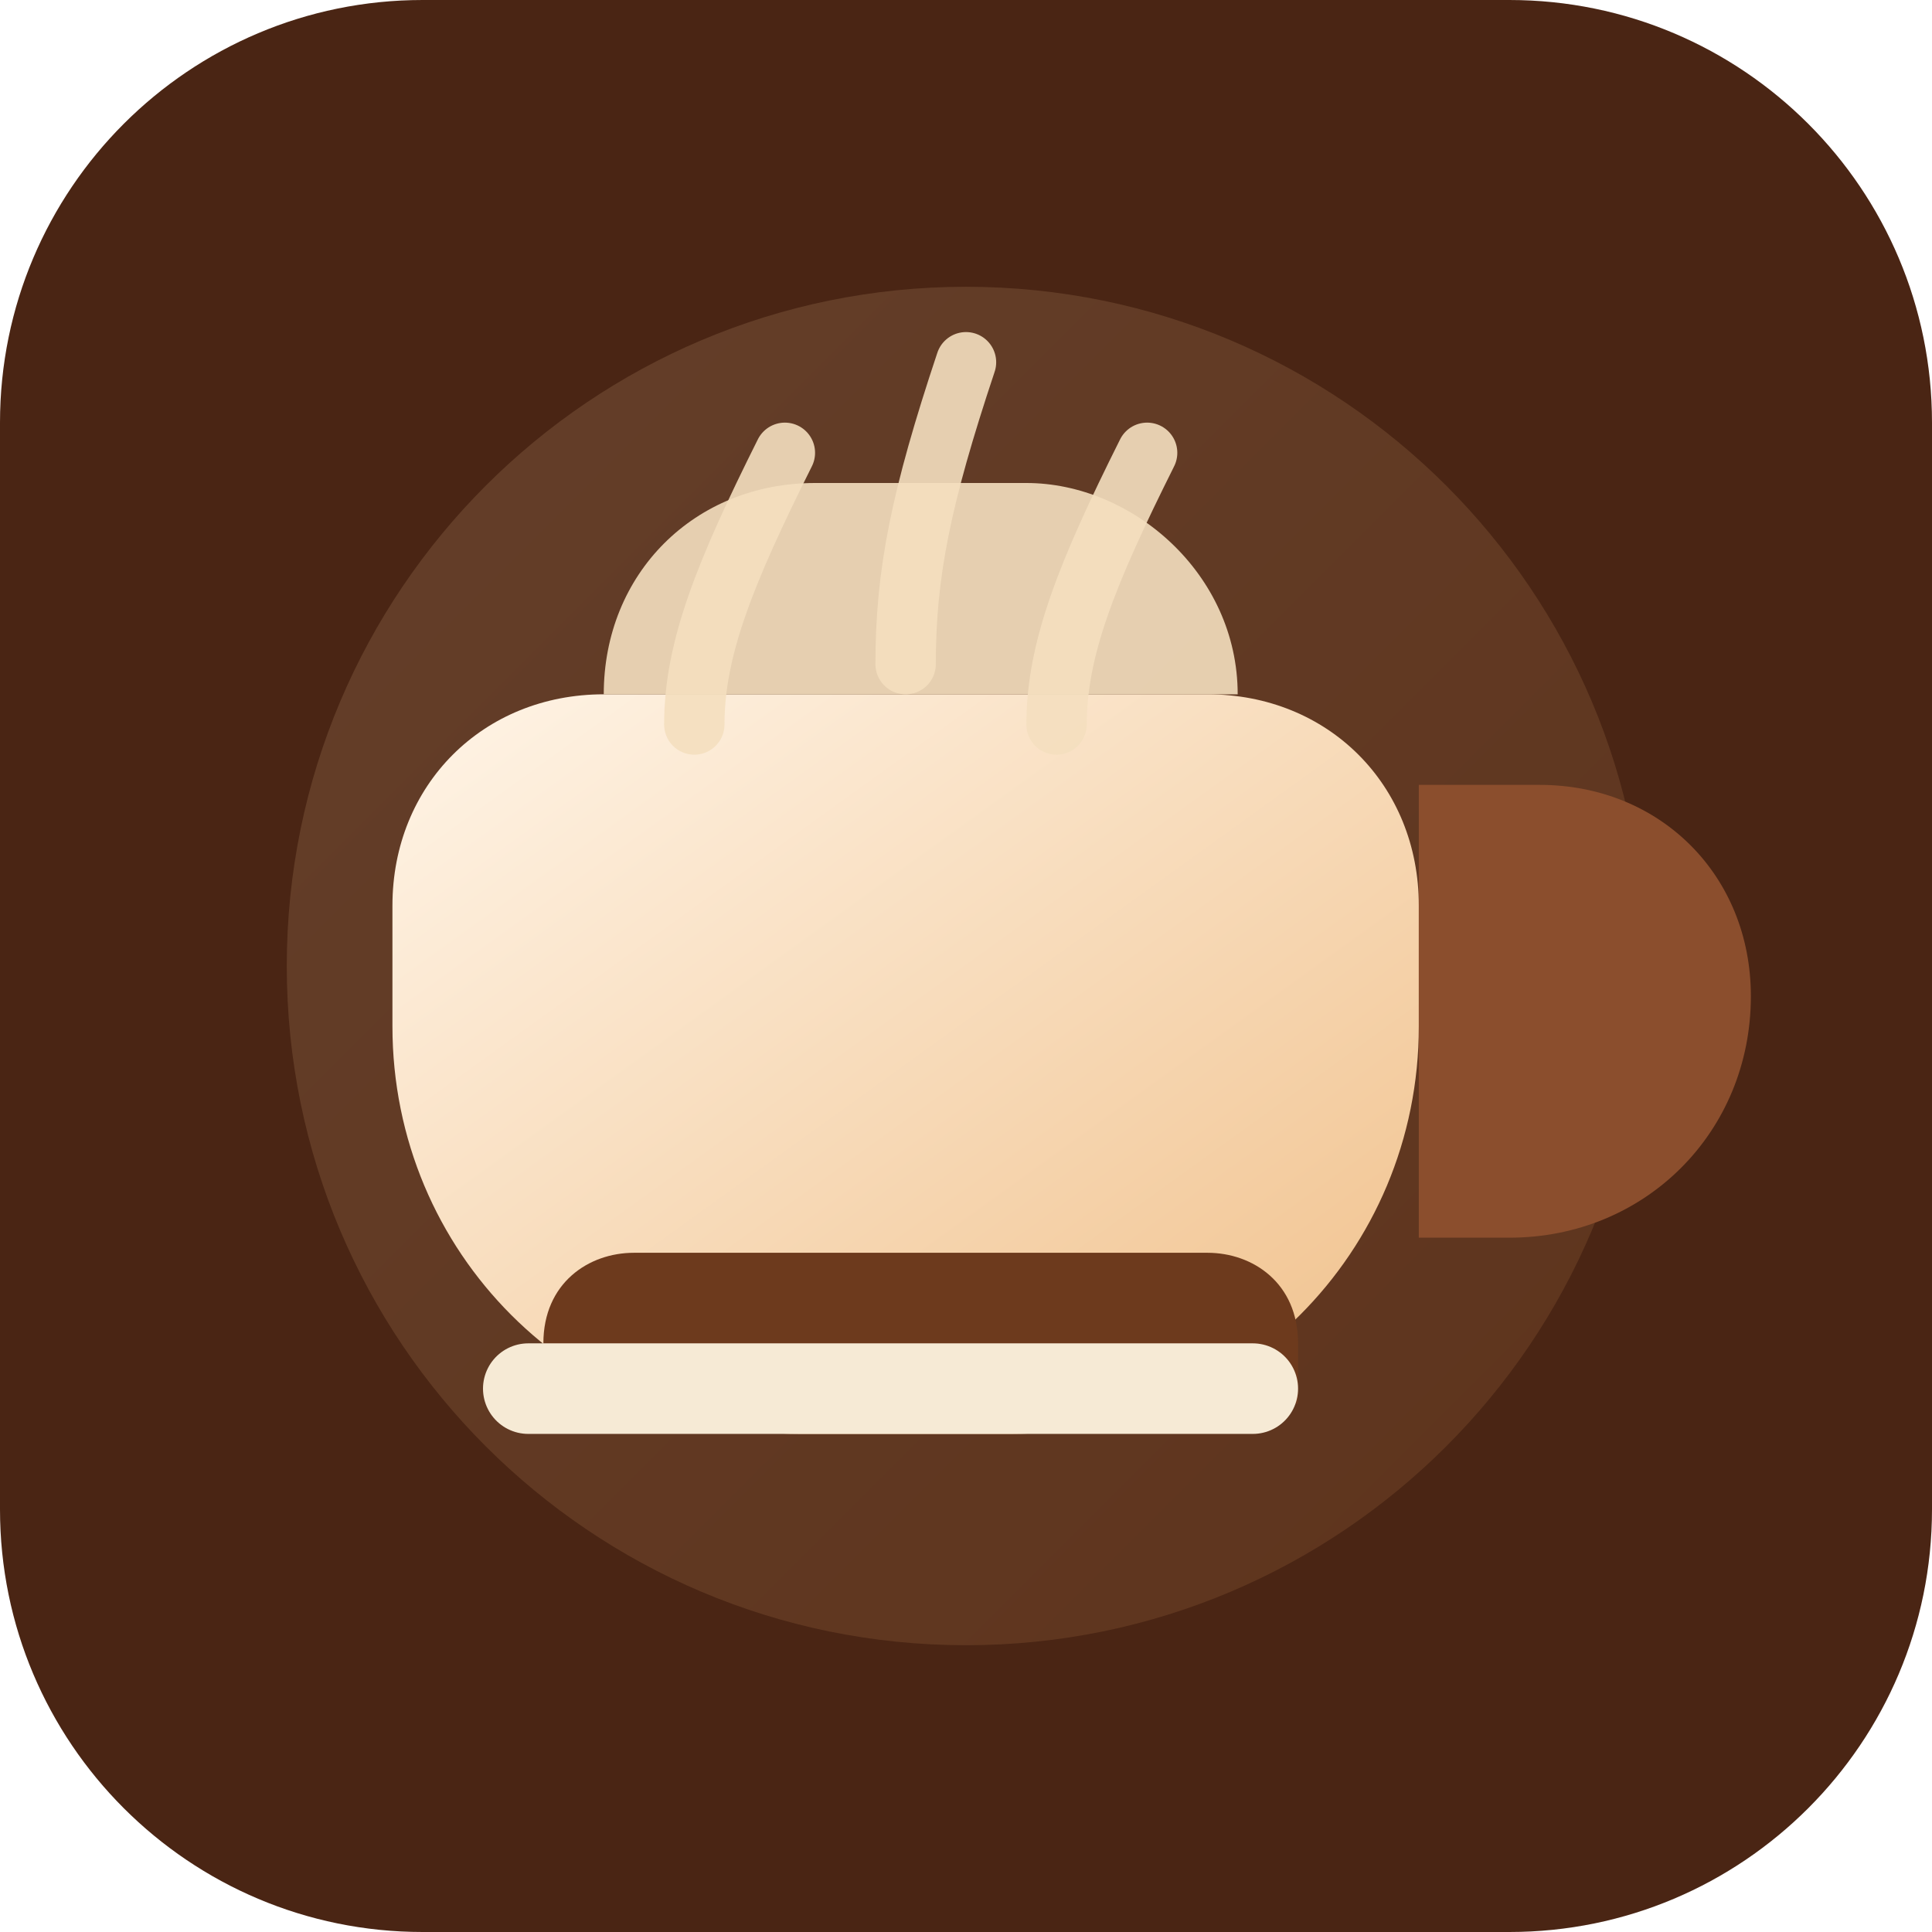
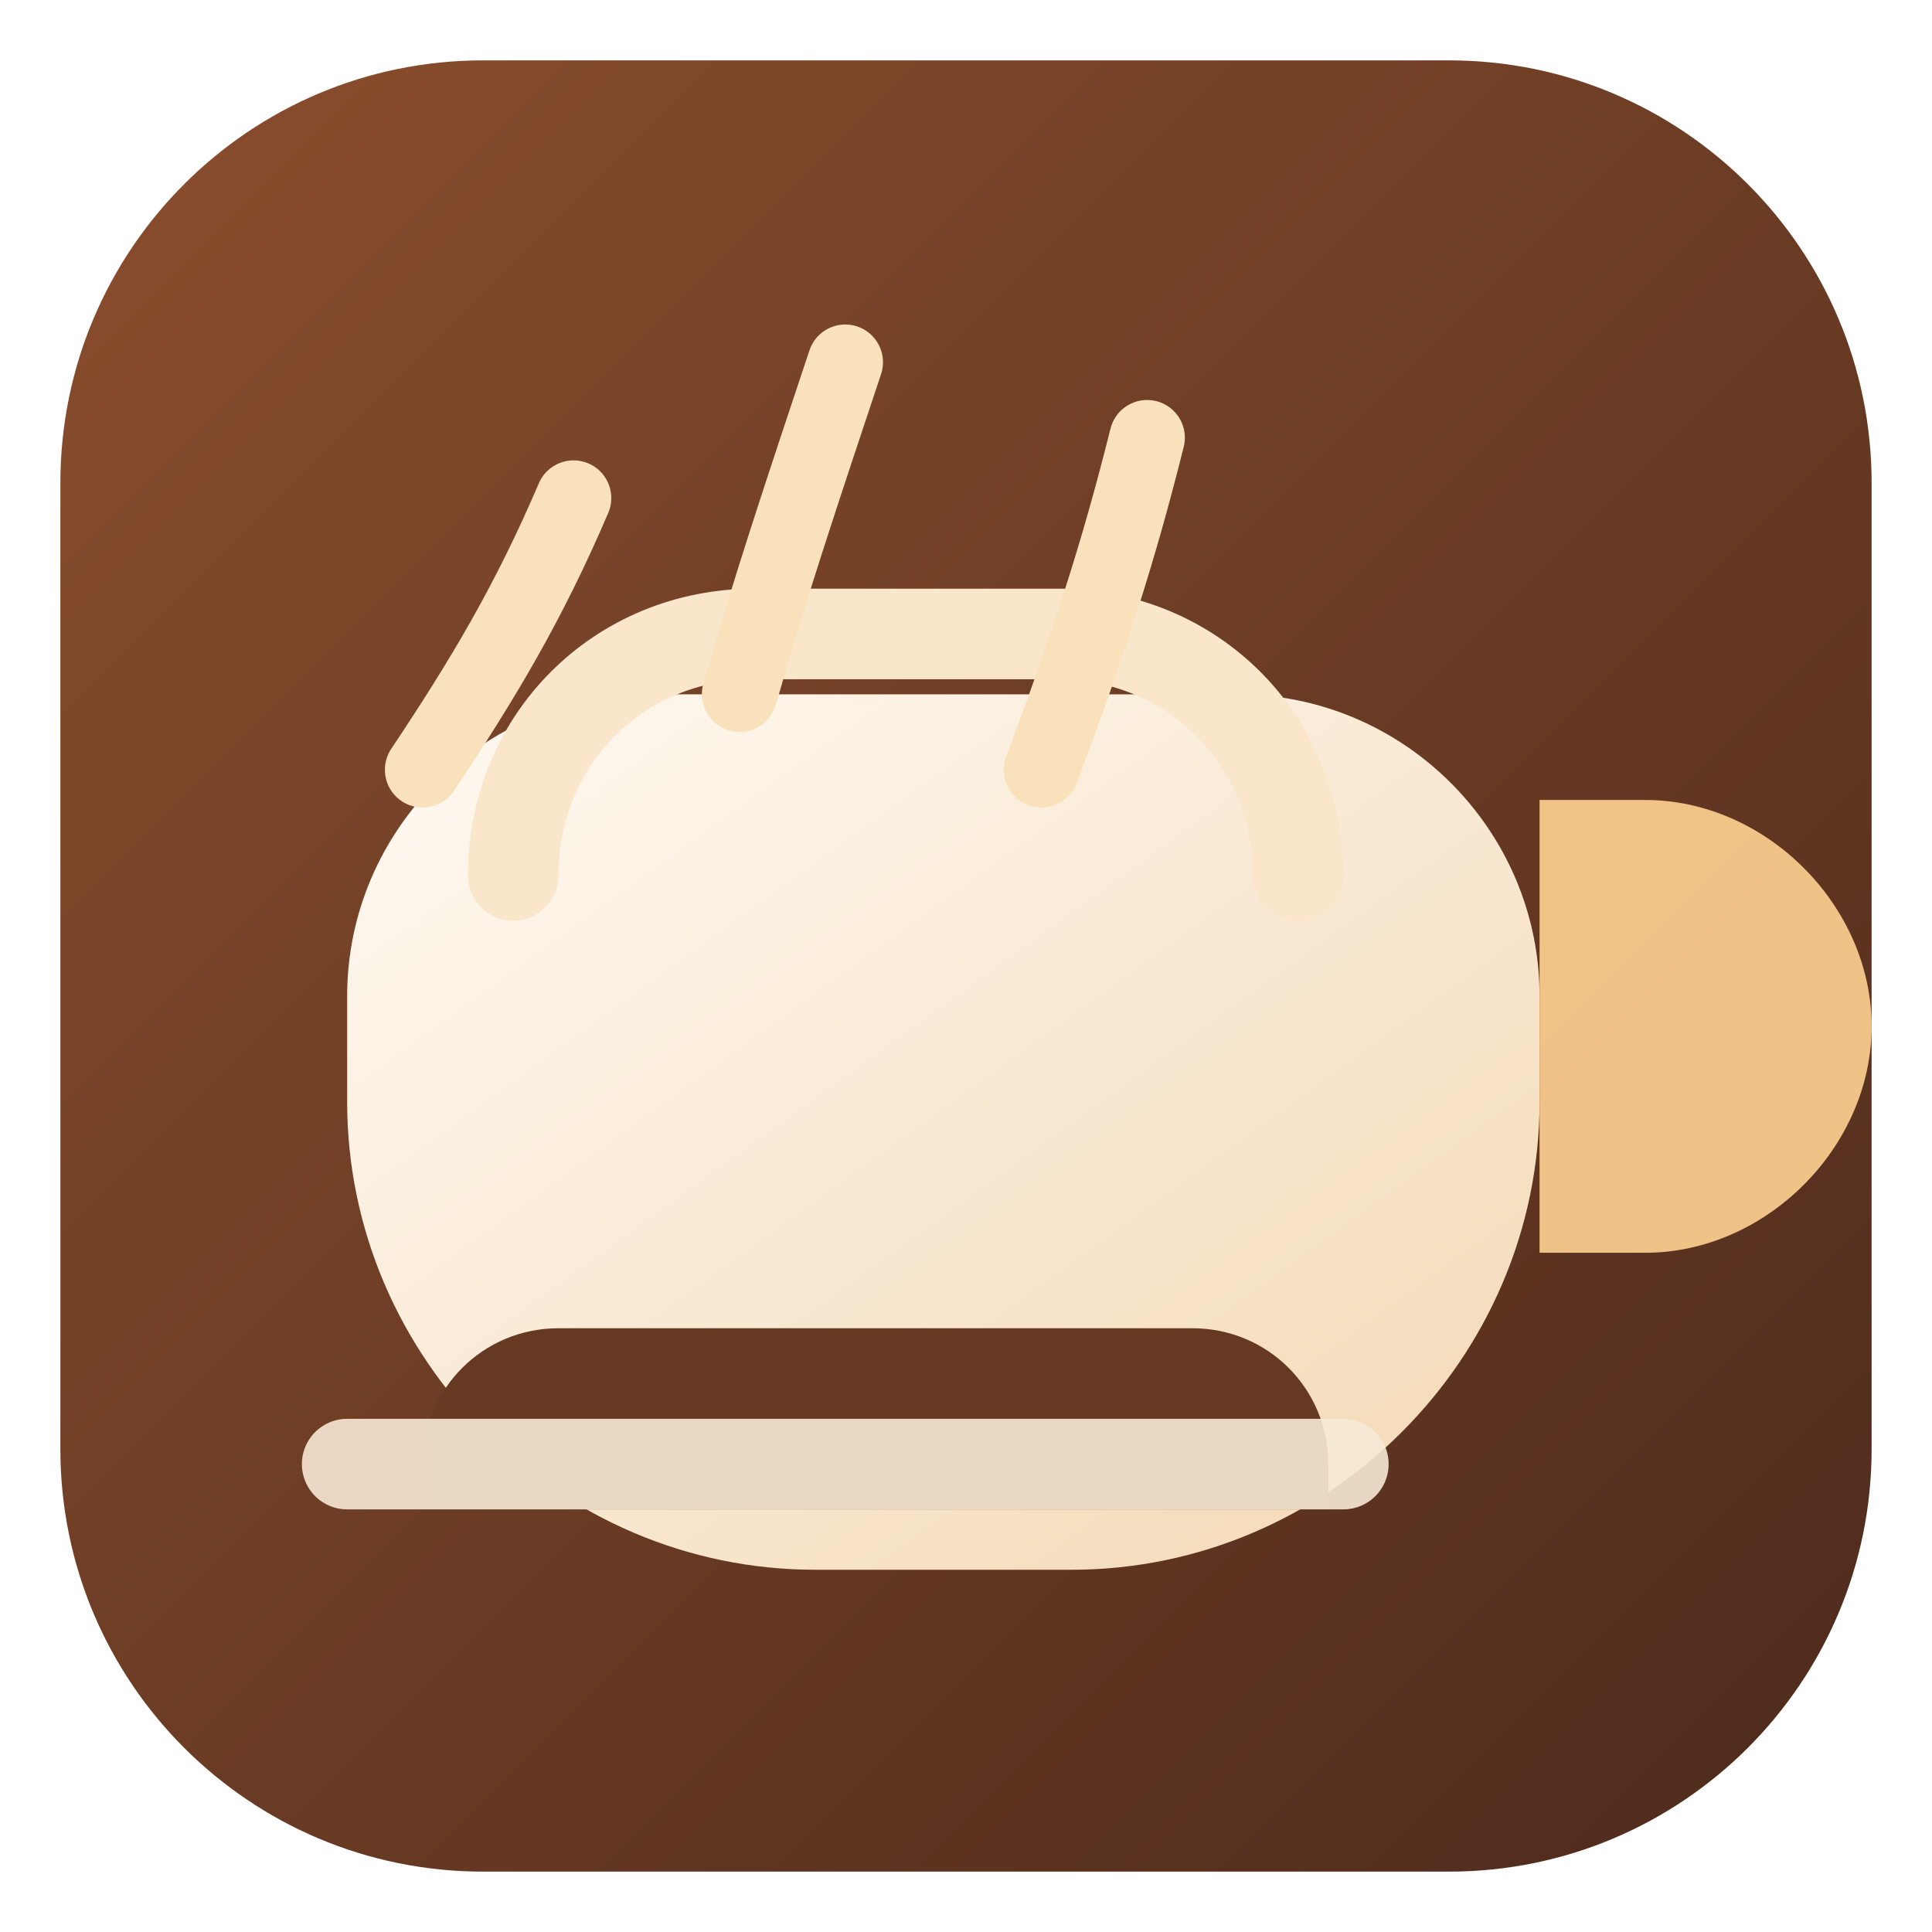
<svg xmlns="http://www.w3.org/2000/svg" viewBox="0 0 128 128" role="img" aria-label="South India Coffee Shop favicon">
  <defs>
    <linearGradient id="bg" x1="0" x2="1" y1="0" y2="1">
-       <stop offset="0%" stop-color="#f7d7a8" />
-       <stop offset="100%" stop-color="#d28a4a" />
+       <stop offset="0%" stop-color="#8a4e2d" />
+       <stop offset="100%" stop-color="#4d2a1c" />
    </linearGradient>
    <linearGradient id="cup" x1="0" x2="1" y1="0" y2="1">
-       <stop offset="0%" stop-color="#fff5e8" />
-       <stop offset="100%" stop-color="#f0c08a" />
+       <stop offset="0%" stop-color="#fffaf3" />
+       <stop offset="100%" stop-color="#f3d8b4" />
    </linearGradient>
  </defs>
-   <rect width="128" height="128" rx="28" fill="#4a2514" />
-   <circle cx="64" cy="64" r="45" fill="url(#bg)" opacity="0.15" />
-   <path d="M38 46h42c8 0 14 6 14 14v8c0 15-12 27-27 27H53c-15 0-27-12-27-27v-8c0-8 6-14 14-14z" fill="url(#cup)" />
-   <path d="M94 52h8c8 0 14 6 14 14 0 9-7 16-16 16h-6V52z" fill="#8b4e2d" />
-   <path d="M40 46h42c0-8-7-14-14-14h-14c-8 0-14 6-14 14z" fill="#f4dfbf" opacity="0.9" />
-   <path d="M52 30c-4 8-6 13-6 18" stroke="#f4dfbf" stroke-width="4" stroke-linecap="round" fill="none" opacity="0.9" />
-   <path d="M64 24c-3 9-4 14-4 20" stroke="#f4dfbf" stroke-width="4" stroke-linecap="round" fill="none" opacity="0.9" />
-   <path d="M76 30c-4 8-6 13-6 18" stroke="#f4dfbf" stroke-width="4" stroke-linecap="round" fill="none" opacity="0.9" />
-   <path d="M42 83h38c3 0 6 2 6 6v4H36v-4c0-4 3-6 6-6z" fill="#6d3a1d" />
-   <path d="M35 92h48" stroke="#f6ead5" stroke-width="6" stroke-linecap="round" />
+   <rect x="4" y="4" width="120" height="120" rx="28" fill="url(#bg)" />
+   <path d="M36 46h46c11 0 20 9 20 20v7c0 17-14 31-31 31H54c-17 0-31-14-31-31v-7c0-11 9-20 20-20z" fill="url(#cup)" />
+   <path d="M102 53h7c8 0 15 7 15 15s-7 15-15 15h-7V53z" fill="#f7c98c" opacity="0.95" />
+   <path d="M86 58c0-9-7-16-16-16H50c-9 0-16 7-16 16" fill="none" stroke="#f9e6cb" stroke-width="6" stroke-linecap="round" />
+   <path d="M38 33c-3 7-6 12-10 18" fill="none" stroke="#f8e1bb" stroke-width="5" stroke-linecap="round" />
+   <path d="M56 24c-3 9-5 15-7 22" fill="none" stroke="#f8e1bb" stroke-width="5" stroke-linecap="round" />
+   <path d="M76 29c-2 8-4 14-7 22" fill="none" stroke="#f8e1bb" stroke-width="5" stroke-linecap="round" />
+   <path d="M37 88h42c5 0 9 4 9 9v3H28v-3c0-5 4-9 9-9z" fill="#663922" />
+   <path d="M23 97h66" stroke="#f7e9d5" stroke-width="6" stroke-linecap="round" opacity="0.9" />
</svg>
